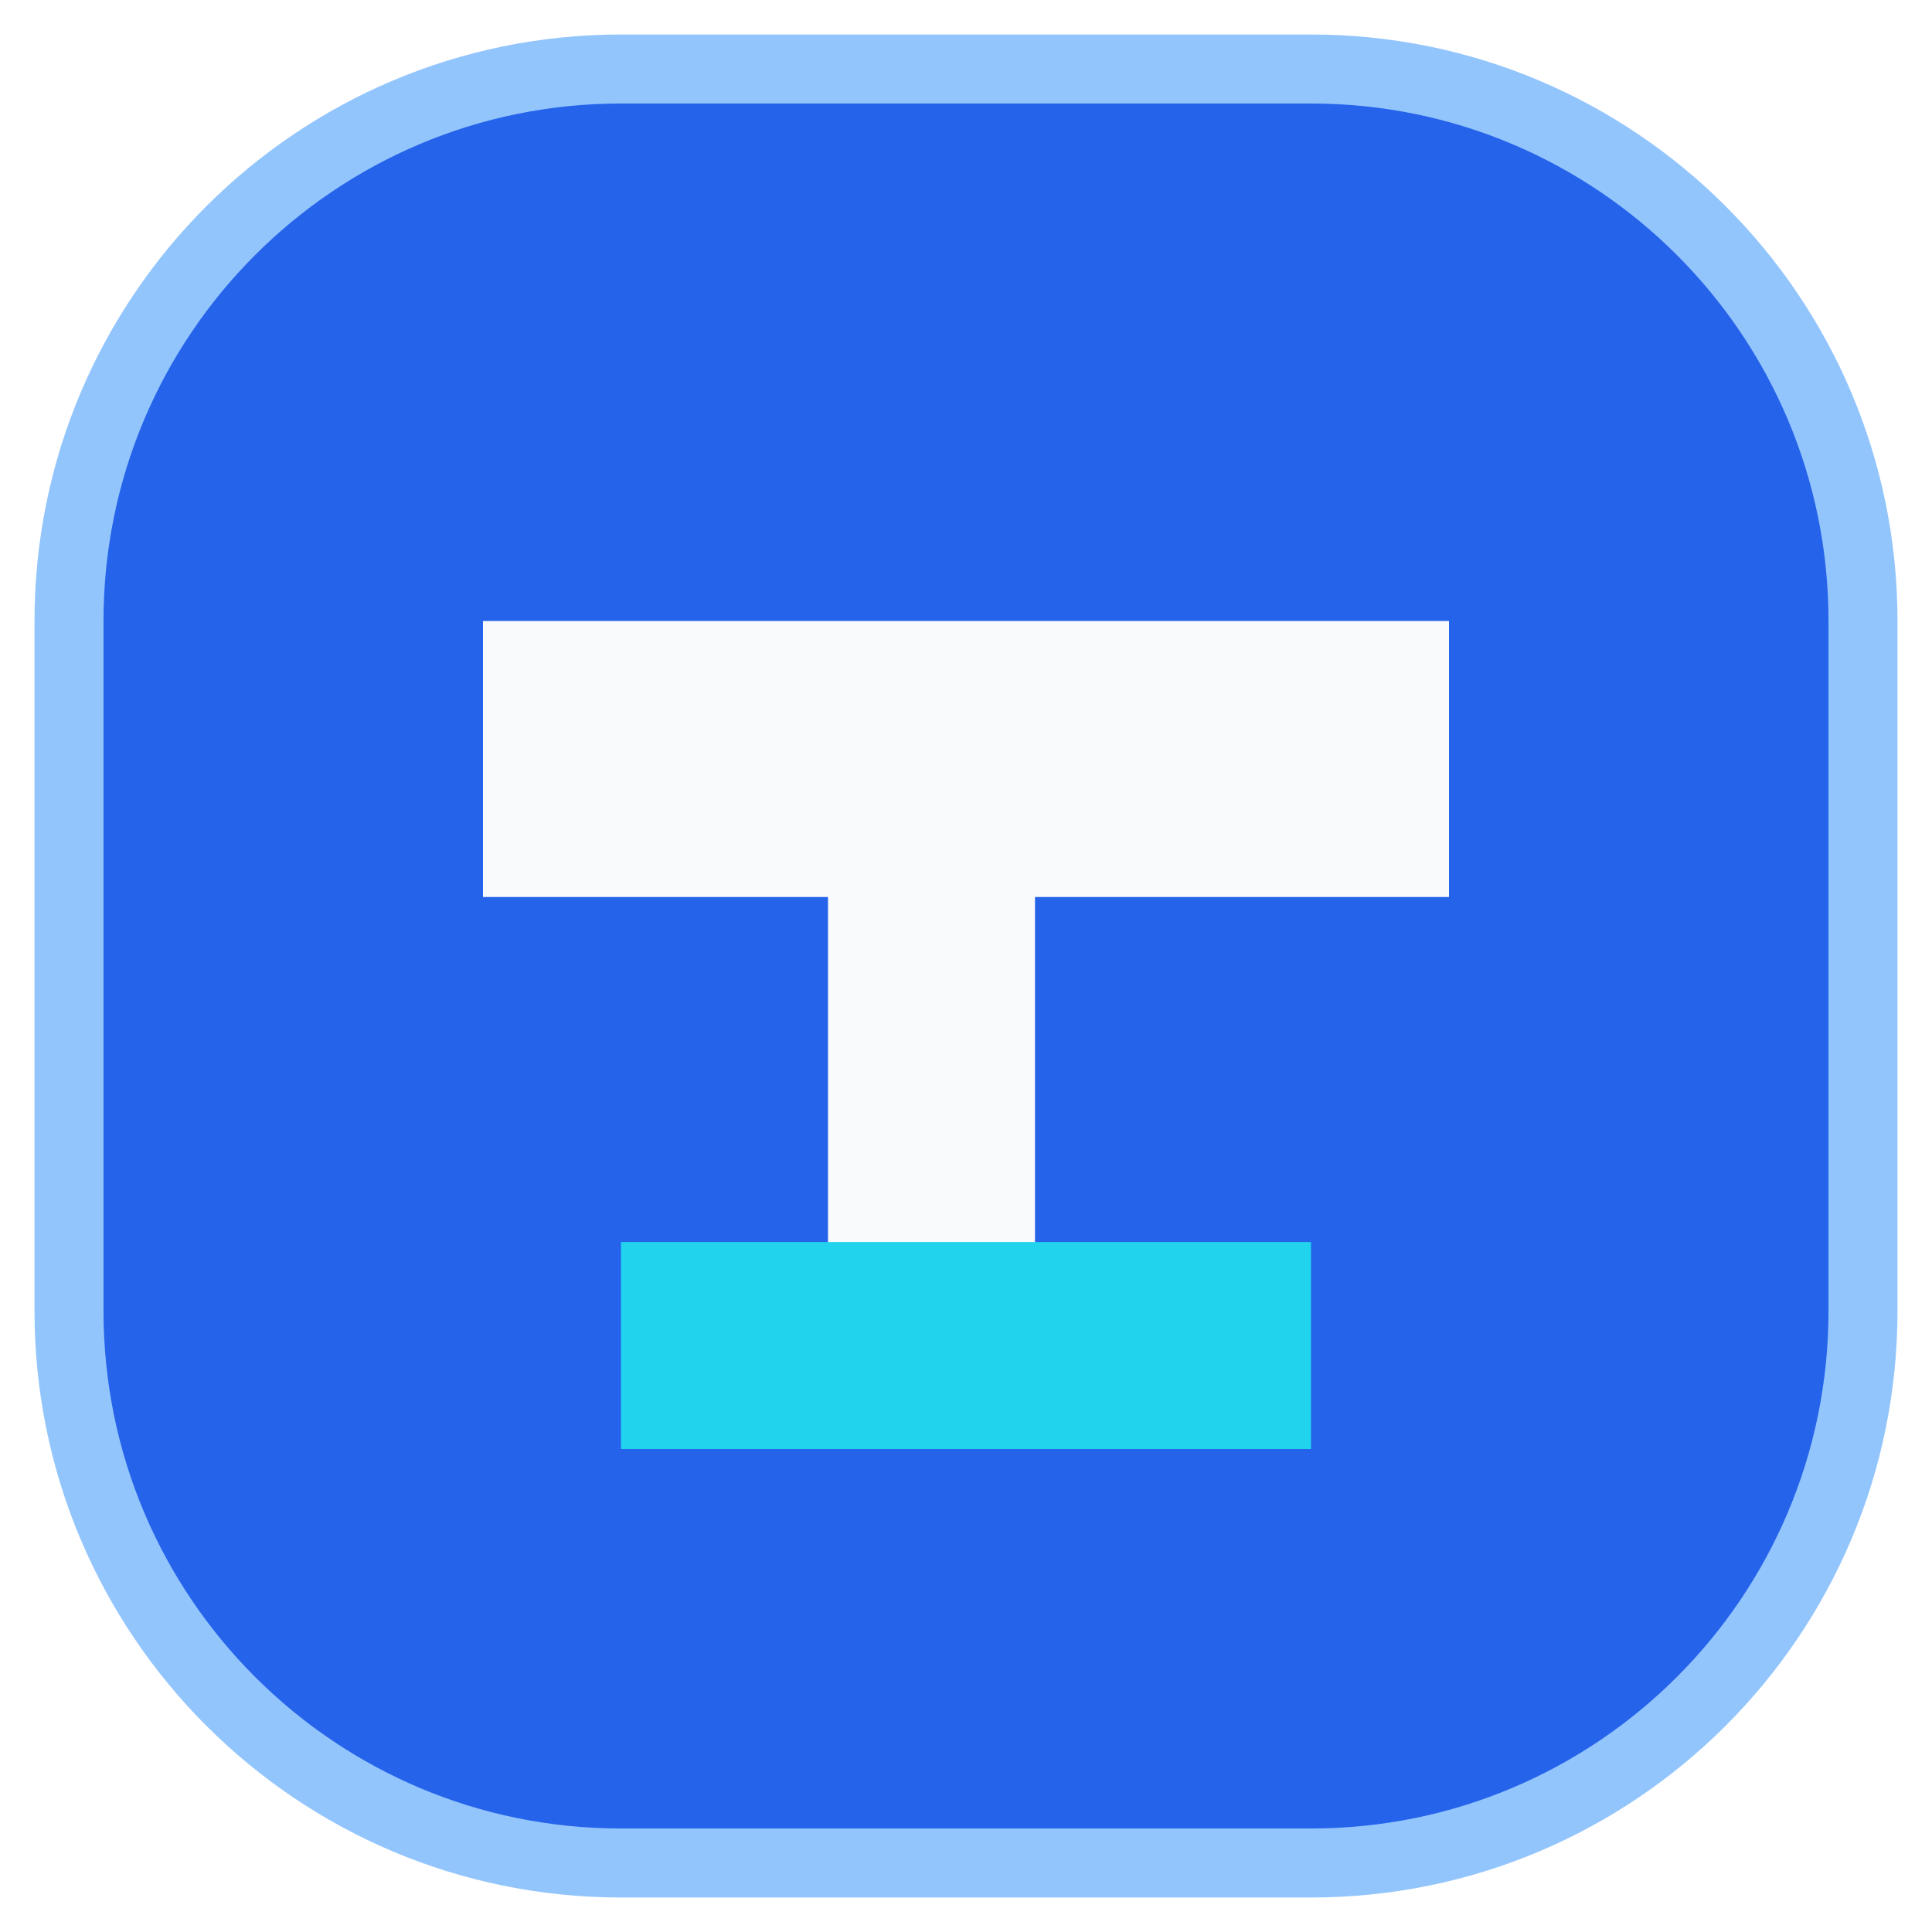
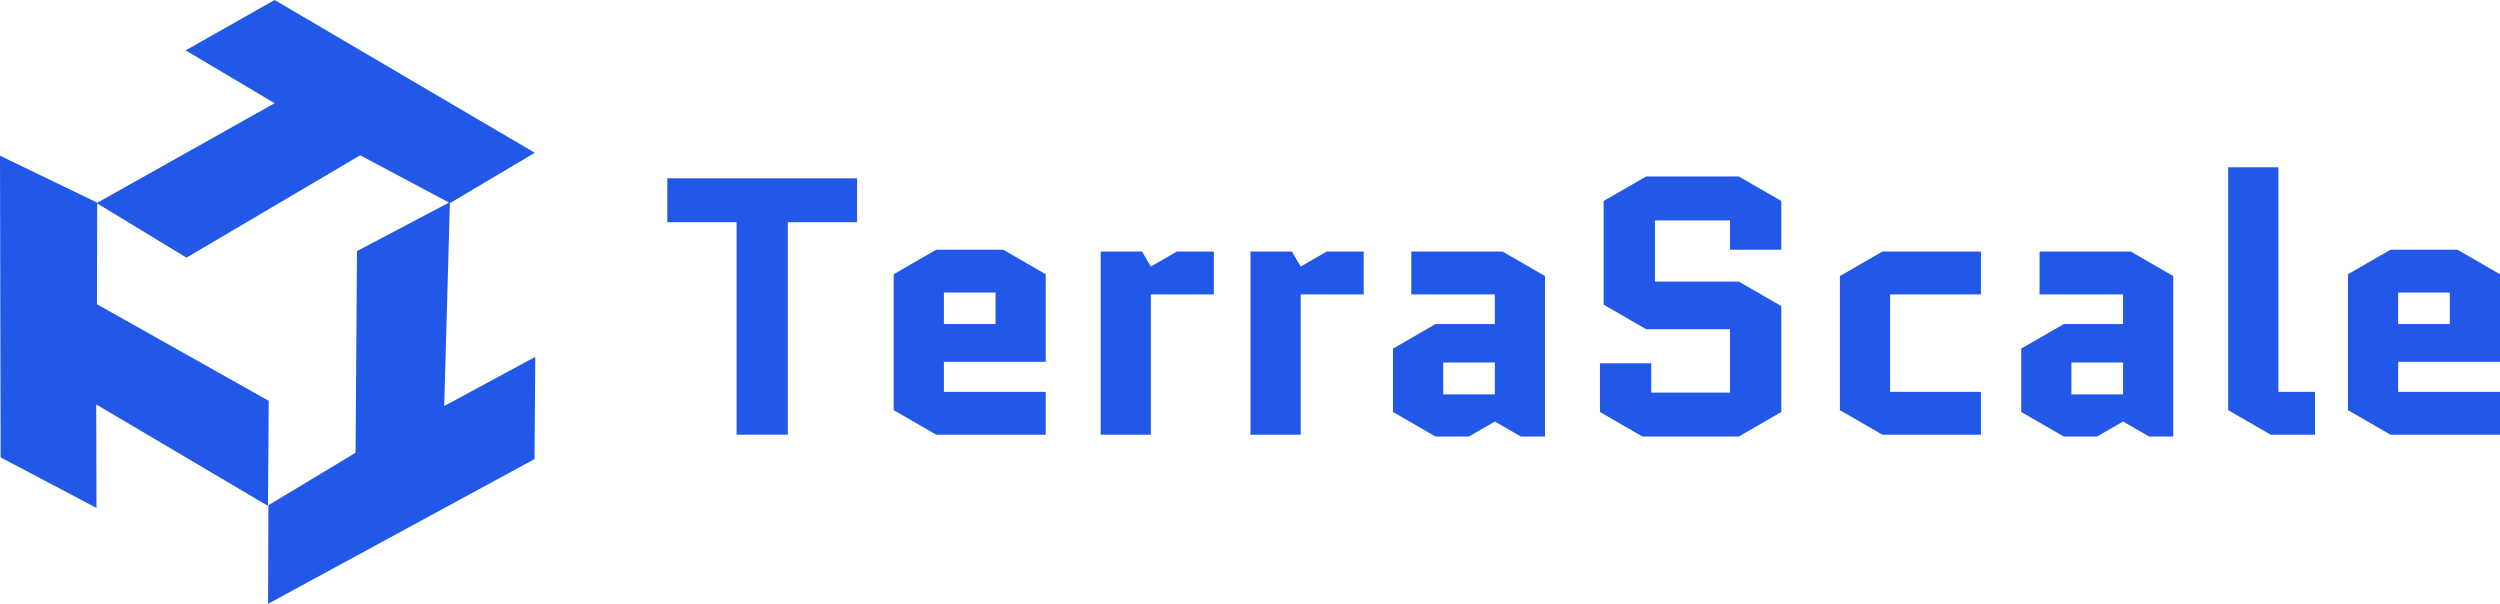
- <svg xmlns="http://www.w3.org/2000/svg" width="28" height="28" viewBox="0 0 28 28" fill="none">
-   <rect x="1" y="1" width="26" height="26" rx="8" fill="#2563EB" stroke="#93C5FD" />
-   <path d="M7 9H21V13H15V21H12V13H7V9Z" fill="#F8FAFC" />
-   <path d="M9 18H19V21H9V18Z" fill="#22D3EE" />
+ <svg xmlns="http://www.w3.org/2000/svg" id="Camada_2" data-name="Camada 2" viewBox="0 0 1429.43 345.24">
+   <defs>
+     <style>
+       .cls-1 {
+         fill: #2158e8;
+       }
+     </style>
+   </defs>
+   <g id="Camada_1-2" data-name="Camada 1">
+     <g>
+       <g>
+         <path class="cls-1" d="M450.46,127.06v121.48h-29.32v-121.48h-39.59v-25.13h108.5v25.13h-39.59Z" />
+         <path class="cls-1" d="M597.92,224.04v24.51h-62.63l-24.3-14.03v-77.71l24.3-14.03h38.33l24.3,14.03v50.06h-58.23v17.18h58.23ZM539.69,167.28v18.01h29.53v-18.01h-29.53Z" />
+         <path class="cls-1" d="M694.05,168.33h-36.02v80.22h-28.7v-104.73h23.67l5.03,8.59,14.87-8.59h21.15v24.51Z" />
+         <path class="cls-1" d="M779.72,168.33h-36.02v80.22h-28.7v-104.73h23.67l5.03,8.59,14.87-8.59h21.15v24.51Z" />
+         <path class="cls-1" d="M820.77,249.59l-24.3-14.03v-36.23l24.3-14.03h33.93v-16.97h-47.75v-24.51h52.15l24.3,14.03v91.74h-13.82l-14.87-8.59-14.87,8.59h-19.06ZM825.17,207.28v18.22h29.53v-18.22h-29.53Z" />
+         <path class="cls-1" d="M916.91,174.19v-59.27l24.3-14.03h52.99l24.3,14.03v27.86h-29.32v-16.76h-42.94v34.98h47.96l24.3,14.03v60.53l-24.3,14.03h-55.09l-24.3-14.03v-27.86h29.32v16.76h45.03v-36.24h-47.96l-24.3-14.03Z" />
+         <path class="cls-1" d="M1080.7,168.33v55.71h51.94v24.51h-56.34l-24.3-14.03v-76.66l24.3-14.03h56.34v24.51h-51.94Z" />
+         <path class="cls-1" d="M1179.98,249.59l-24.3-14.03v-36.23l24.3-14.03h33.93v-16.97h-47.75v-24.51h52.15l24.3,14.03v91.74h-13.82l-14.87-8.59-14.87,8.59h-19.06ZM1184.38,207.28v18.22h29.53v-18.22h-29.53Z" />
+         <path class="cls-1" d="M1298.32,248.55l-24.3-14.03V95.65h28.7v128.39h20.94v24.51h-25.34Z" />
+         <path class="cls-1" d="M1429.43,224.04v24.51h-62.63l-24.3-14.03v-77.71l24.3-14.03h38.33l24.3,14.03v50.06h-58.23v17.18h58.23ZM1371.2,167.28v18.01h29.53v-18.01h-29.53Z" />
+       </g>
+       <g>
+         <polygon class="cls-1" points="55.27 116.13 157.01 59.02 106.14 28.79 157.01 0 305.76 87.34 257.3 116.13 205.95 88.78 106.62 147.32 55.27 116.13" />
+         <polygon class="cls-1" points="257.25 115.54 253.98 232.16 306.05 204.05 305.62 262.48 153.27 345.24 153.47 288.87 203.31 258.87 204.11 143.57 257.25 115.54" />
+         <polygon class="cls-1" points="153.22 289.26 55.01 231.23 55.16 290.41 .35 261.52 0 89.02 55.58 115.85 55.44 173.96 153.65 229.19 153.22 289.26" />
+       </g>
+     </g>
+   </g>
</svg>
